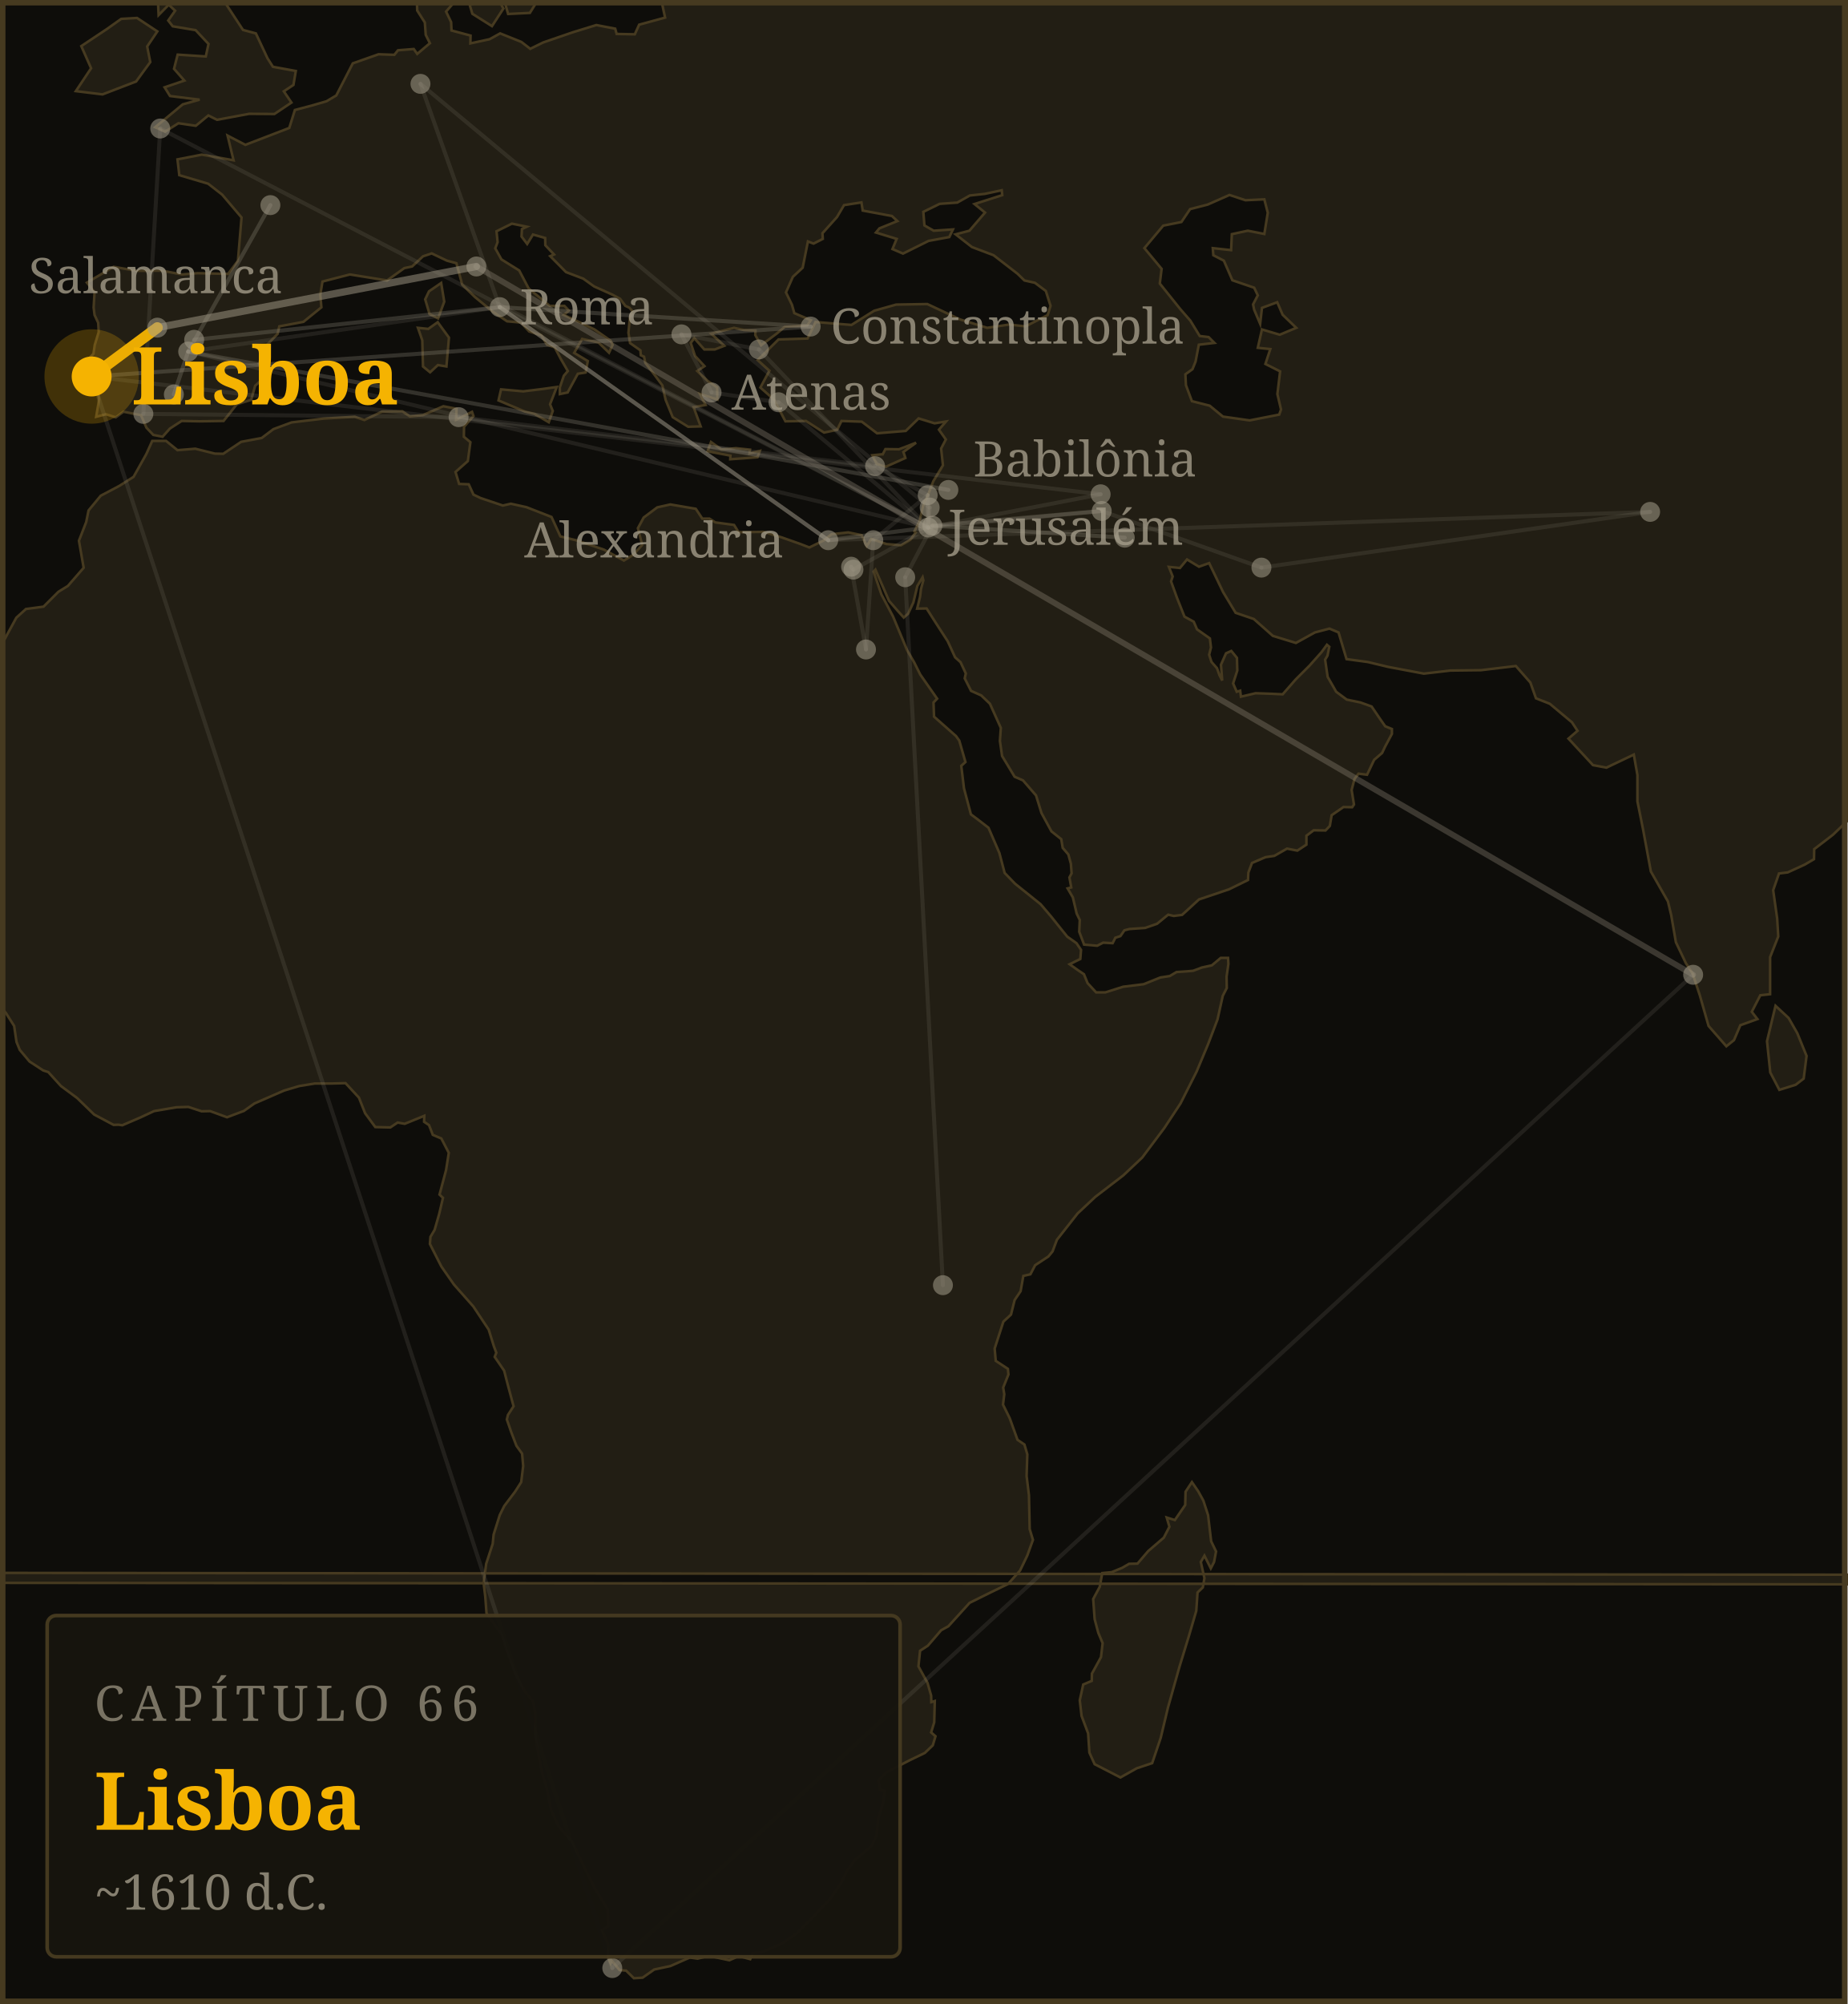
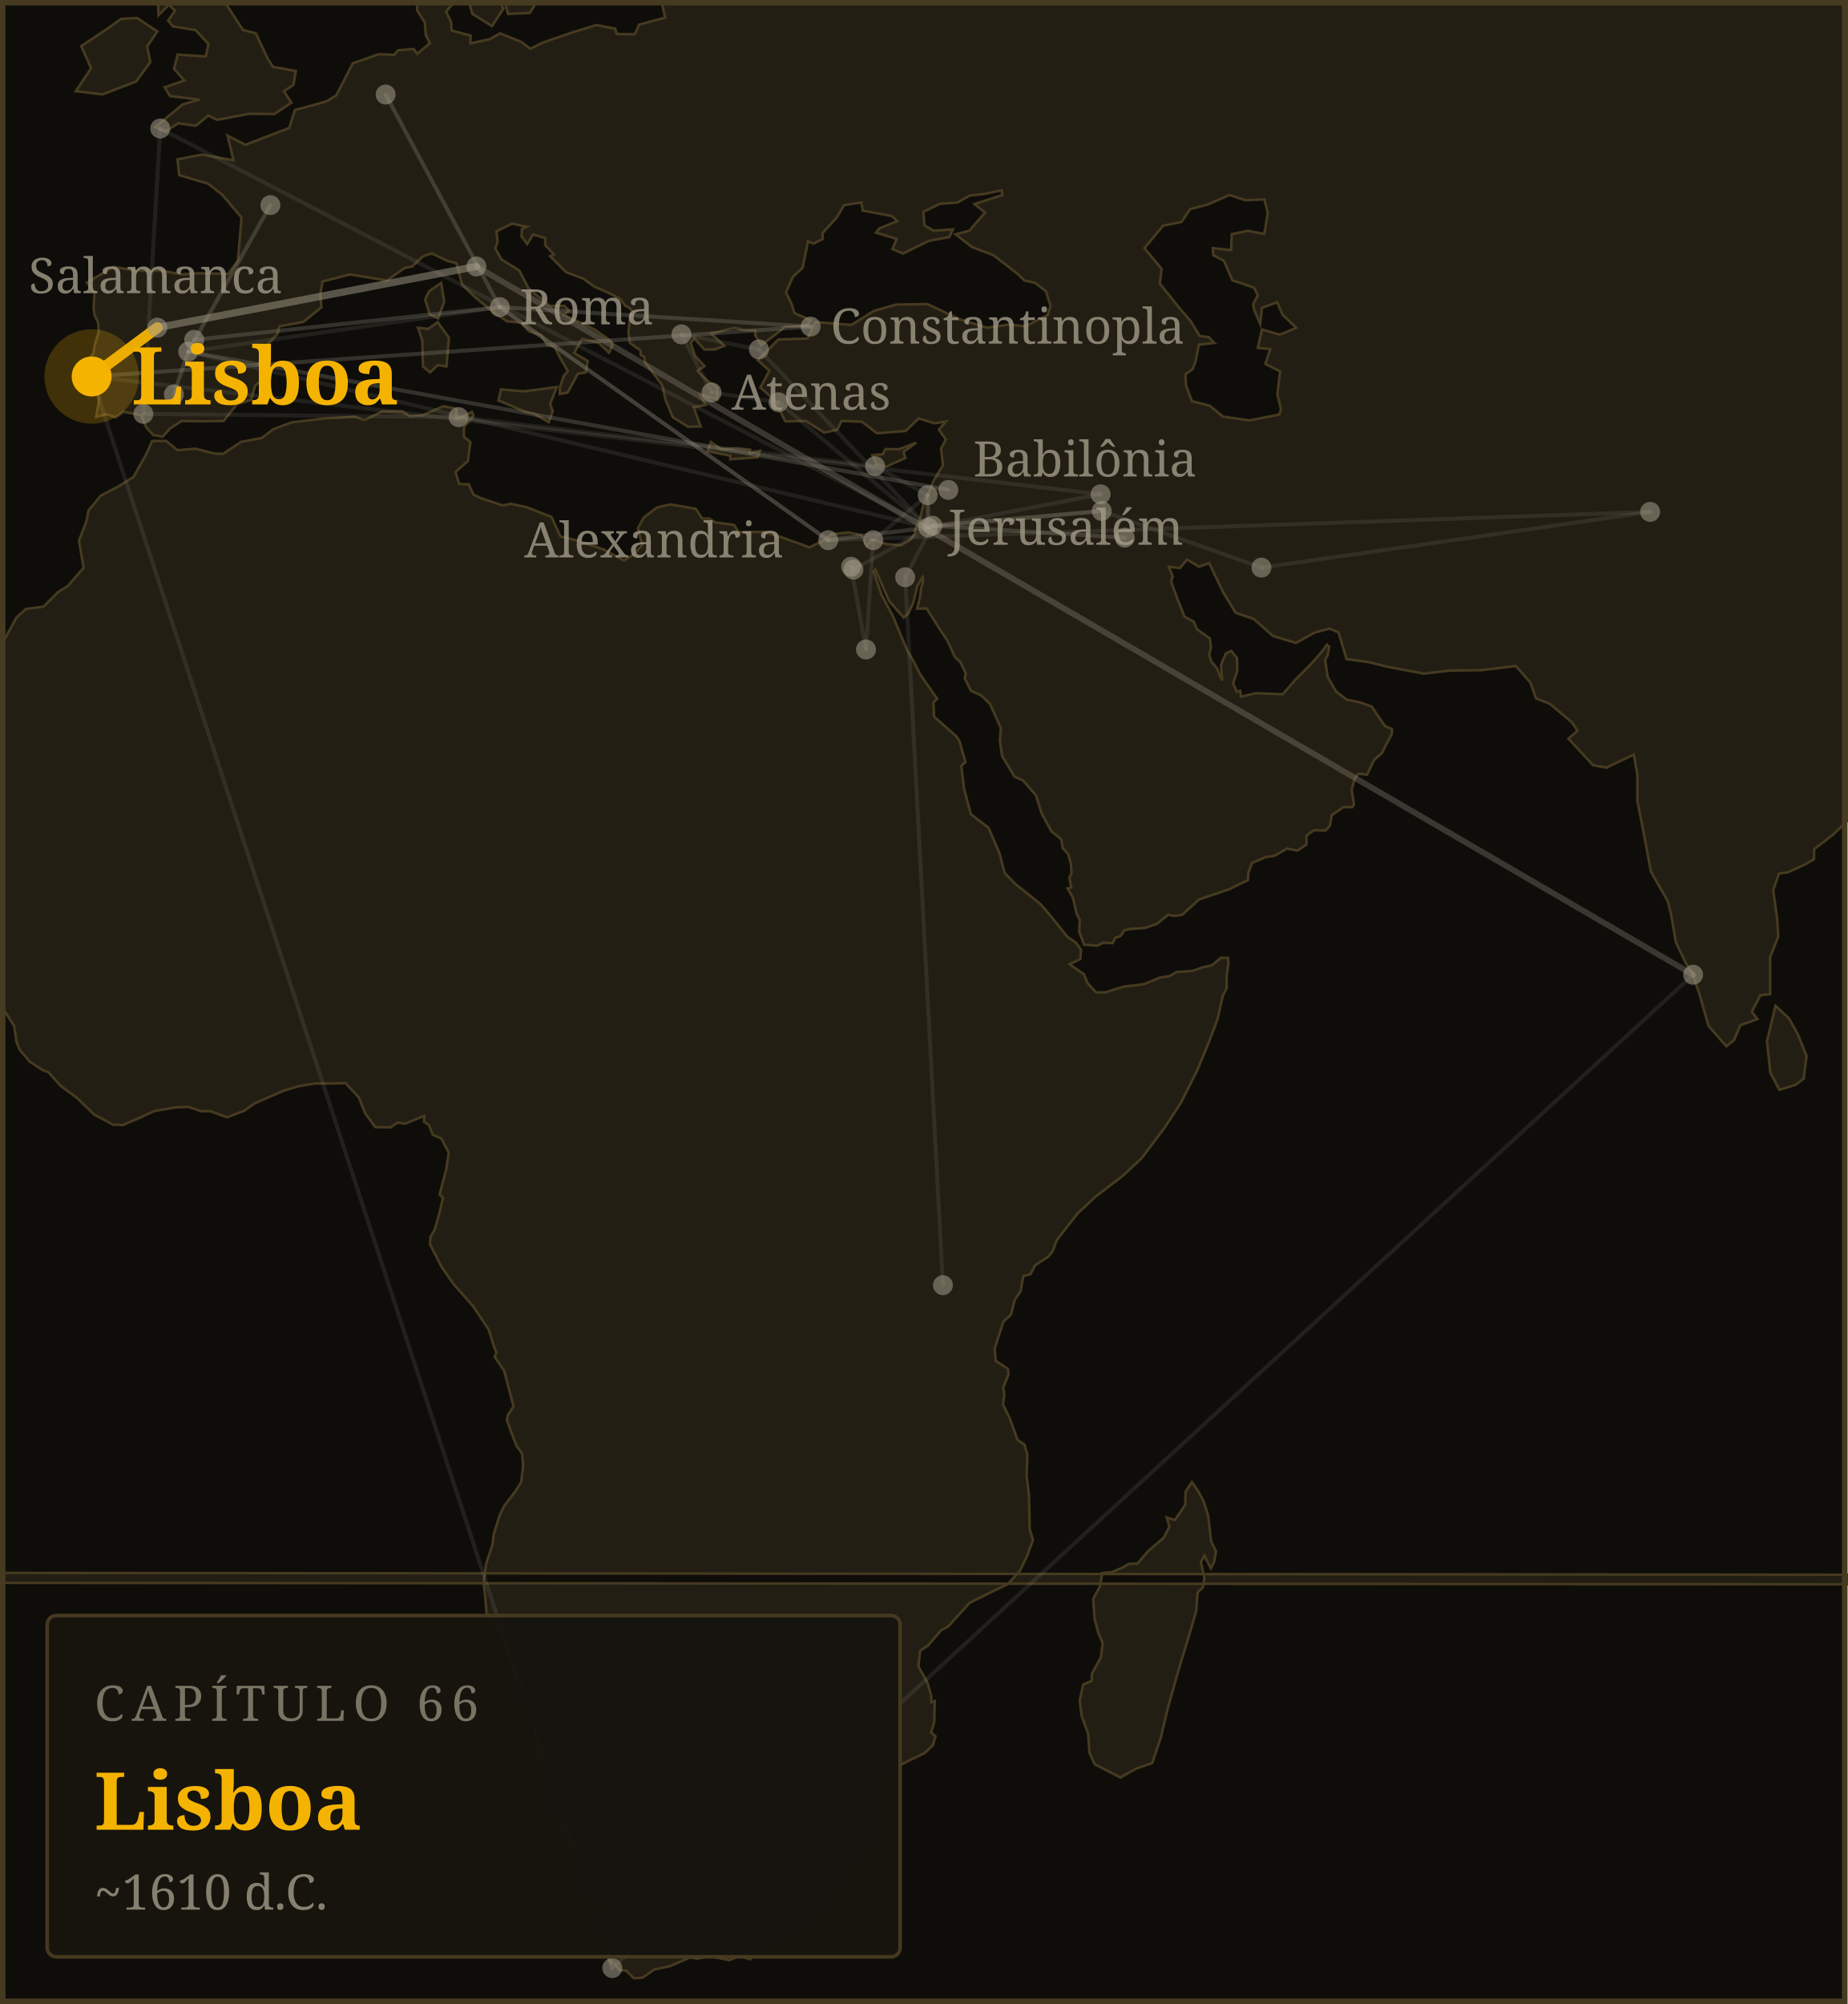
<svg xmlns="http://www.w3.org/2000/svg" viewBox="0 0 1018 1104" width="100%" role="img" aria-label="Mapa da caminhada da família até o capítulo 66">
  <rect width="1018" height="1104" fill="#0e0d0a" />
  <path d="M0.0 872.0L1018.4 872.8L1018.4 867.5L-0.0 866.5Z M665.7 834.7L667.4 849.1L670.1 854.7L669.0 860.5L667.2 864.0L663.7 857.0L661.7 860.5L663.7 869.4L662.8 874.5L659.9 877.3L659.2 887.4L655.1 901.4L650.0 918.0L643.6 940.7L639.6 957.4L634.9 971.3L626.5 974.1L617.4 979.2L611.4 976.1L603.2 971.9L600.3 965.5L599.6 954.9L596.0 945.3L595.0 936.7L596.9 928.0L601.6 926.0L601.7 922.0L606.7 912.9L607.6 905.2L605.2 899.5L603.2 892.0L602.4 880.9L606.0 874.2L607.4 866.6L612.6 866.1L618.4 863.7L622.2 861.5L626.8 861.4L632.7 854.5L641.3 847.1L644.4 841.1L642.9 836.0L647.4 837.4L653.1 829.1L653.3 821.8L656.8 816.5L660.3 821.6L663.1 826.7L665.7 834.7Z M989.5 597.6L980.5 600.4L975.5 590.8L973.7 573.6L978.4 554.1L985.6 560.8L990.4 569.2L995.5 581.7L993.9 594.2L989.5 597.6Z M504.8 243.9L497.8 249.0L498.6 251.3L498.9 252.3L488.2 257.1L483.1 255.6L480.7 250.8L485.7 250.3L486.4 250.3L487.9 247.4L495.4 247.5L504.8 243.9Z M391.8 243.5L397.5 247.6L405.6 246.9L413.3 247.7L413.0 249.8L418.7 248.4L417.4 251.9L402.4 253.0L402.5 251.0L389.9 248.6L391.8 243.5Z M306.8 213.2L303.1 222.7L304.6 226.4L302.4 232.6L294.5 228.0L289.2 226.7L274.7 220.6L276.1 214.5L288.3 215.6L298.9 214.3L306.8 213.2Z M241.2 177.5L247.4 186.0L246.0 201.9L241.3 201.1L237.0 205.1L233.1 201.9L232.7 187.5L230.3 180.6L236.0 181.2L241.2 177.5Z M244.8 166.2L241.4 175.4L236.7 173.0L234.3 164.9L236.4 160.5L243.1 155.9L244.8 166.2Z M75.0 44.9L56.5 52.0L41.8 50.2L50.2 37.6L44.8 25.4L58.9 16.0L66.8 10.4L75.5 9.9L86.7 17.3L81.1 25.6L82.8 34.2L75.0 44.9Z M277.4 4.7L271.1 14.4L260.3 7.6L258.8 2.6L268.9 0.0L274.8 0.0L277.4 4.7Z M113.4 0.0L113.1 0.3L123.8 1.1L133.9 16.5L141.0 18.4L147.4 32.1L150.4 36.8L163.0 39.1L161.7 46.8L156.4 50.3L160.6 56.5L151.2 62.8L137.3 62.7L119.6 66.0L114.8 63.6L107.9 69.3L98.3 67.9L91.0 72.5L85.5 70.1L100.7 57.5L110.0 54.9L93.7 52.9L90.7 48.1L101.6 44.4L95.9 37.9L97.9 30.1L113.4 31.1L114.9 24.2L107.8 16.6L95.2 14.5L92.7 11.3L96.5 5.9L93.0 2.6L87.4 8.3L87.0 0.0Z M1018.4 0.0L1018.4 451.6L1017.8 452.4L1010.0 459.9L999.7 467.8L999.6 473.3L994.5 476.3L985.1 480.6L980.3 481.2L977.1 490.4L979.3 506.0L979.9 515.9L975.4 527.3L975.4 547.7L970.0 548.3L965.3 557.4L968.4 561.4L959.0 564.8L955.5 573.0L951.3 576.4L941.5 565.2L936.7 548.4L932.7 536.3L929.0 530.6L923.5 519.1L920.9 504.1L919.1 496.6L909.7 480.1L905.4 456.9L902.3 441.5L902.3 427.0L900.3 415.7L885.2 422.9L877.8 421.5L864.3 406.9L869.3 402.6L866.2 397.9L854.0 387.7L846.4 384.7L843.3 376.0L835.3 366.9L816.1 369.2L799.2 369.4L784.6 371.1L765.0 367.4L753.7 364.7L742.0 363.1L737.6 348.4L732.6 346.3L724.6 348.4L714.1 354.2L701.4 350.3L690.9 341.0L680.9 337.6L674.0 326.2L666.3 310.2L660.7 312.2L654.1 308.2L650.2 312.9L644.1 312.3L646.2 317.6L645.3 320.3L648.6 329.4L652.7 339.7L657.8 342.5L659.6 346.7L666.7 351.7L667.3 356.7L666.3 360.7L667.6 364.7L670.6 368.1L672.0 372.0L673.5 374.9L672.8 366.2L675.6 359.9L678.5 358.6L681.6 362.4L681.8 369.4L679.5 376.5L681.5 381.1L683.4 380.5L683.8 383.8L691.9 381.9L700.5 382.2L706.8 382.5L713.9 374.4L721.6 366.7L728.2 359.3L731.2 355.2L732.5 356.3L731.5 361.2L730.2 363.4L731.6 372.9L736.3 381.1L742.1 385.4L749.7 387.0L755.8 389.2L760.5 396.1L763.3 400.1L767.0 401.6L767.0 404.3L763.2 411.4L761.6 414.8L757.2 418.6L753.3 426.8L748.6 426.2L746.4 429.1L744.8 435.2L746.1 443.2L745.1 444.7L740.3 444.6L733.8 449.1L732.8 455.0L730.4 457.5L723.9 457.4L719.9 460.4L719.9 465.3L714.9 468.6L709.2 467.5L702.2 471.5L697.4 472.2L689.9 475.4L687.9 480.7L687.7 484.8L677.3 489.9L660.7 495.5L651.4 504.0L646.8 504.6L643.7 503.9L637.6 508.9L631.0 511.2L622.3 511.8L619.6 512.5L617.4 515.7L614.6 516.6L613.1 519.6L607.9 519.3L604.6 521.0L597.4 520.4L594.7 513.3L595.0 506.8L593.3 503.3L591.2 494.4L588.3 489.4L590.3 488.9L589.3 483.4L590.5 481.1L590.1 475.8L588.7 470.7L585.6 467.1L584.8 462.3L579.4 458.0L573.9 447.9L570.9 438.2L563.7 429.9L559.1 427.9L552.2 416.5L551.0 408.2L551.5 401.0L545.5 387.7L540.7 383.1L535.1 380.6L531.6 373.7L532.2 371.0L529.3 364.8L526.3 362.1L522.2 353.2L515.9 343.5L510.6 335.2L505.4 335.3L507.0 328.7L507.5 324.5L508.8 319.7L508.4 318.0L505.5 322.8L503.3 331.9L500.4 338.1L498.0 340.2L494.5 336.3L489.9 331.0L482.4 313.8L481.4 314.9L485.7 327.5L492.1 339.6L499.9 358.3L503.7 364.8L507.1 371.6L516.4 384.9L514.4 387.0L514.7 394.8L526.8 405.5L528.6 408.0L532.0 419.8L529.7 421.9L531.2 434.3L535.0 448.6L539.0 451.6L544.7 456.0L550.7 469.9L553.6 480.9L559.3 486.8L573.4 498.1L579.2 504.9L584.8 511.9L588.1 516.0L593.2 519.6L595.7 523.3L595.3 528.3L589.4 531.2L593.9 534.4L597.3 536.7L599.3 541.6L604.0 546.7L609.1 546.7L618.9 543.6L630.2 542.2L639.4 538.5L644.6 537.7L648.3 535.5L654.2 535.1L657.5 534.8L662.3 533.0L667.8 531.8L672.7 527.7L676.7 527.7L676.9 531.0L675.9 538.0L676.0 544.3L673.8 548.6L670.9 561.6L665.8 575.0L659.4 590.3L650.5 607.9L641.6 621.4L629.4 637.7L619.0 647.5L603.5 659.4L593.8 668.5L582.4 683.0L580.0 689.4L577.7 692.2L570.4 697.0L567.8 702.0L563.9 702.9L562.4 711.3L559.1 716.2L557.1 724.2L552.9 728.1L548.1 742.9L548.7 749.7L555.4 754.1L555.7 757.2L552.8 764.4L553.4 768.1L552.7 773.8L556.4 781.3L560.7 793.2L564.5 795.8L566.1 801.2L565.7 813.1L567.0 823.7L567.4 842.4L569.2 848.3L566.1 856.9L562.1 865.2L555.5 872.6L546.0 877.2L534.3 883.0L522.6 895.9L518.6 898.1L511.3 906.6L507.0 909.4L506.1 918.0L511.1 927.1L513.1 934.1L513.2 937.7L515.1 937.1L514.8 948.8L513.1 954.4L515.5 956.5L514.0 961.5L509.6 965.7L501.1 969.8L488.6 976.3L484.0 980.7L484.9 985.8L487.6 986.6L486.7 992.9L484.1 1001.6L482.9 1011.6L480.2 1017.0L473.1 1023.1L471.0 1024.8L466.6 1030.9L463.7 1037.1L457.8 1045.7L446.1 1058.1L438.8 1065.3L430.9 1070.7L420.0 1075.4L414.8 1076.0L413.4 1079.3L407.1 1077.6L401.9 1079.9L390.7 1077.5L384.4 1079.0L380.1 1078.4L369.4 1083.1L360.5 1085.0L354.1 1089.5L349.3 1089.8L345.0 1085.6L341.4 1085.3L337.0 1080.0L336.5 1081.6L335.1 1078.4L335.2 1071.4L331.8 1063.3L335.1 1061.1L334.9 1051.9L328.0 1040.7L322.8 1030.5L322.8 1030.5L315.4 1014.9L307.6 1005.9L303.6 997.1L301.3 985.4L298.7 976.7L295.2 958.2L295.0 943.9L293.7 937.3L289.6 932.4L284.2 922.5L278.8 908.1L276.5 900.5L268.1 888.8L267.4 879.6L266.5 872.1L267.9 861.5L271.5 850.5L272.0 845.4L275.4 834.6L277.9 829.6L283.8 821.8L287.2 816.5L288.3 807.6L287.7 800.8L284.6 796.5L281.8 789.2L279.3 782.0L279.9 779.5L283.0 774.7L279.9 763.2L277.8 755.1L272.6 747.5L273.5 745.2L272.1 741.5L269.3 732.5L260.8 719.7L250.1 707.6L243.2 697.7L236.9 685.3L237.2 681.4L239.5 677.5L242.0 668.8L244.1 659.9L242.2 658.1L245.8 644.6L247.3 635.1L243.2 627.2L238.5 625.2L236.4 619.8L233.7 618.0L233.8 614.7L223.0 619.1L219.1 618.4L215.1 621.1L206.8 620.9L201.2 613.3L197.8 604.7L190.4 596.7L182.6 596.9L173.5 596.9L164.9 598.3L156.5 600.8L140.2 607.9L134.4 612.0L125.1 615.5L115.8 612.1L111.1 612.2L103.8 609.8L97.2 610.0L84.9 612.1L77.6 615.5L67.4 619.9L65.3 619.6L62.6 619.7L51.9 614.0L42.5 604.9L33.6 598.3L26.6 590.6L23.8 589.7L16.3 584.8L10.9 578.4L9.1 574.0L7.8 565.2L3.3 558.1L0.0 554.3L0.0 354.0L2.3 352.6L9.0 340.3L14.3 335.5L24.0 334.2L32.2 326.0L37.4 322.8L46.1 312.8L43.5 297.9L47.5 287.6L48.8 281.2L55.5 273.1L65.9 267.6L73.6 262.7L80.6 250.2L83.9 242.9L91.5 242.9L97.8 248.0L107.6 247.2L118.4 249.9L123.0 250.0L132.9 243.4L144.2 241.3L150.7 236.4L160.7 232.7L178.4 230.6L195.5 229.6L200.8 231.4L210.6 226.7L221.7 226.6L225.9 229.4L233.0 228.7L244.3 223.8L251.6 225.2L251.3 231.3L260.1 226.9L260.9 229.2L255.7 235.1L255.6 240.6L259.2 243.6L257.8 254.0L251.0 260.0L253.0 266.6L258.3 266.8L260.9 272.5L264.9 274.4L277.1 278.5L281.5 277.5L290.1 279.4L303.9 284.8L308.8 295.5L318.1 297.8L332.8 302.8L343.8 308.8L348.9 305.7L353.9 300.2L351.5 291.0L354.7 285.1L362.2 279.5L369.4 277.9L383.4 280.3L387.0 285.7L390.9 285.7L394.2 287.8L404.5 289.2L407.0 293.2L420.8 293.0L430.9 296.1L441.1 299.7L446.0 301.6L454.0 297.7L458.2 294.3L467.4 293.3L474.8 294.8L477.6 300.8L480.1 296.9L488.4 299.7L496.5 300.4L501.6 297.4L504.6 293.4L503.9 292.7L506.7 287.1L508.8 278.1L510.2 275.0L510.5 274.9L514.3 265.1L519.4 256.7L519.6 256.3L518.6 247.1L521.2 242.1L517.4 236.7L521.3 232.2L515.0 233.2L506.2 230.5L499.1 237.4L483.3 238.7L474.9 232.3L463.7 231.9L461.3 236.8L454.1 238.3L444.1 231.9L432.8 232.1L426.6 220.2L419.0 213.5L424.0 204.2L417.5 198.4L429.0 187.0L445.0 186.5L449.4 177.4L469.2 179.0L481.7 171.2L493.8 167.8L511.0 167.5L529.1 176.0L544.0 180.6L556.1 178.8L565.1 179.8L577.3 173.6L578.9 168.5L576.3 160.3L570.3 155.8L564.5 154.5L560.7 150.8L547.5 140.6L535.6 136.1L526.6 129.1L534.2 127.1L542.8 117.1L537.0 112.4L552.3 107.5L552.0 104.8L542.7 106.8L534.4 107.7L527.5 111.6L517.8 112.3L508.8 116.7L509.4 124.2L514.5 127.1L525.1 126.4L523.1 130.6L511.7 132.7L497.6 139.7L491.8 137.2L494.1 131.6L482.7 128.1L484.6 125.8L494.5 121.8L491.5 119.0L475.4 116.0L474.7 111.5L465.1 113.0L461.2 119.6L453.2 128.5L453.4 131.6L448.3 134.2L445.2 133.0L442.3 147.5L436.9 152.5L433.1 161.1L436.4 167.9L437.7 172.5L446.8 176.4L444.8 179.3L432.5 180.0L428.1 183.7L419.4 190.2L416.2 184.6L416.3 182.1L409.9 181.8L404.5 180.6L391.9 183.8L399.1 190.5L393.9 192.5L388.1 192.5L382.6 186.3L380.6 188.9L383.0 196.1L388.2 201.7L384.2 204.4L390.0 209.9L395.2 213.4L395.3 220.1L385.7 217.0L388.8 223.1L382.2 224.3L386.1 234.9L379.2 235.1L370.7 229.8L366.8 220.3L365.0 212.3L360.9 206.8L355.6 199.9L354.9 196.5L353.1 195.7L352.9 193.0L347.2 189.0L346.3 183.3L347.1 175.1L348.5 171.4L346.8 169.5L344.6 168.5L341.7 164.6L337.2 162.2L327.4 157.8L321.4 153.5L311.9 149.9L303.2 141.1L305.3 140.2L300.5 135.1L300.4 131.1L293.7 129.2L290.5 134.4L287.4 130.3L287.6 126.2L288.0 126.0L290.3 124.9L282.1 123.2L273.6 127.4L274.2 133.4L272.9 136.8L276.3 142.9L286.1 149.0L291.3 158.9L302.9 168.5L311.0 168.5L313.5 171.1L310.6 173.5L319.9 177.8L327.6 181.5L336.5 187.7L337.6 190.0L335.6 194.3L329.8 188.7L320.8 186.7L316.4 194.4L323.9 198.9L322.7 205.2L318.4 205.9L312.8 216.2L308.5 217.1L308.5 213.4L310.7 207.0L312.9 204.4L308.9 197.5L305.7 191.4L301.4 189.9L298.3 184.7L291.6 182.6L287.1 177.7L279.4 177.0L271.3 171.5L261.8 163.7L254.7 156.8L251.5 145.0L246.3 143.6L237.9 139.6L233.1 141.2L227.1 146.8L222.8 147.7L213.3 154.5L192.8 151.2L177.7 155.1L176.5 162.3L177.1 169.3L167.2 177.3L153.9 179.8L153.0 183.9L146.6 190.5L142.6 200.3L146.6 207.1L140.6 212.5L138.4 220.3L130.5 222.7L123.2 231.9L110.0 232.1L100.1 231.9L93.6 236.1L89.6 240.6L84.5 239.6L80.7 235.6L77.7 228.7L68.0 226.8L63.8 229.9L58.4 228.2L53.0 229.6L54.6 220.2L53.6 212.8L49.0 211.7L46.5 207.1L47.3 199.3L51.5 194.9L52.2 190.1L54.4 182.9L54.1 177.8L52.1 173.5L51.6 169.4L52.1 160.9L47.9 155.7L62.6 147.0L75.3 149.2L89.2 149.1L100.3 151.2L108.9 150.5L125.7 150.9L131.1 143.7L133.1 119.8L122.4 107.2L114.7 101.2L98.8 96.5L97.8 87.8L111.2 85.2L128.7 88.3L125.4 74.7L135.2 79.8L159.4 70.5L162.5 60.6L171.6 58.2L179.9 55.8L185.3 52.6L194.4 34.9L208.6 29.9L217.3 30.2L219.3 27.7L228.0 27.0L229.9 29.7L236.9 23.8L234.6 19.2L234.1 12.4L229.9 5.8L229.7 0.0L251.3 0.0L245.8 6.4L248.6 12.2L248.8 16.8L259.3 19.6L259.2 23.9L269.8 21.6L275.6 18.4L287.3 23.1L292.2 26.9L299.3 23.4L315.6 17.8L328.6 13.8L339.0 15.8L339.8 18.7L349.8 18.9L352.2 13.6L366.5 9.7L364.4 0.0L296.4 0.0L292.0 7.1L280.0 7.7L277.8 0.0Z M655.9 176.6L661.1 185.1L666.0 185.7L669.2 188.9L660.6 189.9L658.8 199.2L657.1 203.4L653.2 206.2L653.5 212.2L656.8 221.0L666.6 223.5L673.9 229.5L688.6 231.6L704.9 228.4L705.9 225.6L703.9 217.1L705.4 204.6L697.3 200.5L700.0 192.3L693.1 191.6L695.4 181.5L705.2 184.4L714.3 180.6L706.8 173.4L703.8 166.5L695.4 169.6L694.4 178.4L691.1 170.6L690.5 167.7L693.1 162.7L691.1 158.5L679.1 154.4L674.4 143.6L668.6 140.6L668.3 136.7L678.4 137.8L678.8 129.0L687.6 127.1L696.7 128.9L698.6 117.2L696.7 109.8L686.3 110.3L677.5 107.4L665.5 112.7L655.8 115.2L651.0 122.3L641.0 124.3L630.6 136.7L640.1 148.1L639.1 156.2L650.4 170.3L655.9 176.6Z" fill="#221e14" stroke="#463a20" stroke-width="1.4" />
  <path d="M519.6 708.0L498.8 318.0" fill="none" stroke="#a39b88" stroke-width="2.2" stroke-linecap="round" opacity="0.14" />
  <path d="M498.8 318.0L513.8 289.6" fill="none" stroke="#a39b88" stroke-width="2.2" stroke-linecap="round" opacity="0.14" />
  <path d="M513.8 289.6L619.8 296.2" fill="none" stroke="#a39b88" stroke-width="2.2" stroke-linecap="round" opacity="0.14" />
  <path d="M619.8 296.2L513.8 289.6" fill="none" stroke="#a39b88" stroke-width="2.2" stroke-linecap="round" opacity="0.14" />
  <path d="M513.8 289.6L607.1 281.5" fill="none" stroke="#a39b88" stroke-width="2.2" stroke-linecap="round" opacity="0.14" />
  <path d="M607.1 281.5L513.8 289.6" fill="none" stroke="#a39b88" stroke-width="2.2" stroke-linecap="round" opacity="0.14" />
  <path d="M513.8 289.6L470.3 313.8" fill="none" stroke="#a39b88" stroke-width="2.2" stroke-linecap="round" opacity="0.14" />
  <path d="M470.3 313.8L469.0 312.2" fill="none" stroke="#a39b88" stroke-width="2.2" stroke-linecap="round" opacity="0.14" />
  <path d="M469.0 312.2L477.2 357.8" fill="none" stroke="#a39b88" stroke-width="2.2" stroke-linecap="round" opacity="0.14" />
  <path d="M477.2 357.8L481.2 297.6" fill="none" stroke="#a39b88" stroke-width="2.2" stroke-linecap="round" opacity="0.14" />
  <path d="M481.2 297.6L511.2 272.8" fill="none" stroke="#a39b88" stroke-width="2.2" stroke-linecap="round" opacity="0.14" />
  <path d="M511.2 272.8L482.2 256.8" fill="none" stroke="#a39b88" stroke-width="2.2" stroke-linecap="round" opacity="0.14" />
  <path d="M482.2 256.8L252.7 229.8" fill="none" stroke="#a39b88" stroke-width="2.2" stroke-linecap="round" opacity="0.14" />
  <path d="M252.7 229.8L79.0 228.0" fill="none" stroke="#a39b88" stroke-width="2.2" stroke-linecap="round" opacity="0.14" />
  <path d="M79.0 228.0L88.3 70.8" fill="none" stroke="#a39b88" stroke-width="2.2" stroke-linecap="round" opacity="0.14" />
  <path d="M88.3 70.8L511.5 290.6" fill="none" stroke="#a39b88" stroke-width="2.2" stroke-linecap="round" opacity="0.14" />
  <path d="M511.5 290.6L511.2 272.8" fill="none" stroke="#a39b88" stroke-width="2.2" stroke-linecap="round" opacity="0.14" />
  <path d="M511.2 272.8L511.5 290.6" fill="none" stroke="#a39b88" stroke-width="2.2" stroke-linecap="round" opacity="0.14" />
  <path d="M511.5 290.6L429.0 221.6" fill="none" stroke="#a39b88" stroke-width="2.2" stroke-linecap="round" opacity="0.14" />
  <path d="M429.0 221.6L392.1 216.2" fill="none" stroke="#a39b88" stroke-width="2.2" stroke-linecap="round" opacity="0.14" />
  <path d="M392.1 216.2L375.5 184.2" fill="none" stroke="#a39b88" stroke-width="2.2" stroke-linecap="round" opacity="0.14" />
  <path d="M375.5 184.2L418.2 192.5" fill="none" stroke="#a39b88" stroke-width="2.2" stroke-linecap="round" opacity="0.14" />
  <path d="M418.2 192.5L511.5 290.6" fill="none" stroke="#a39b88" stroke-width="2.2" stroke-linecap="round" opacity="0.14" />
  <path d="M511.5 290.6L607.1 281.5" fill="none" stroke="#a39b88" stroke-width="2.2" stroke-linecap="round" opacity="0.14" />
  <path d="M607.1 281.5L695.1 312.7" fill="none" stroke="#a39b88" stroke-width="2.2" stroke-linecap="round" opacity="0.14" />
  <path d="M695.1 312.7L909.3 282.0" fill="none" stroke="#a39b88" stroke-width="2.2" stroke-linecap="round" opacity="0.14" />
  <path d="M909.3 282.0L456.4 297.6" fill="none" stroke="#a39b88" stroke-width="2.2" stroke-linecap="round" opacity="0.14" />
  <path d="M456.4 297.6L511.5 290.6" fill="none" stroke="#a39b88" stroke-width="2.2" stroke-linecap="round" opacity="0.14" />
  <path d="M511.5 290.6L456.4 297.6" fill="none" stroke="#a39b88" stroke-width="2.2" stroke-linecap="round" opacity="0.14" />
  <path d="M456.4 297.6L275.4 169.2" fill="none" stroke="#a39b88" stroke-width="2.2" stroke-linecap="round" opacity="0.14" />
-   <path d="M275.4 169.2L456.4 297.6" fill="none" stroke="#a39b88" stroke-width="2.2" stroke-linecap="round" opacity="0.14" />
-   <path d="M456.4 297.6L275.4 169.2" fill="none" stroke="#a39b88" stroke-width="2.2" stroke-linecap="round" opacity="0.14" />
-   <path d="M275.4 169.2L231.7 46.2" fill="none" stroke="#a39b88" stroke-width="2.2" stroke-linecap="round" opacity="0.14" />
-   <path d="M231.7 46.2L512.3 279.6" fill="none" stroke="#a39b88" stroke-width="2.2" stroke-linecap="round" opacity="0.14" />
-   <path d="M512.3 279.6L511.5 290.6" fill="none" stroke="#a39b88" stroke-width="2.2" stroke-linecap="round" opacity="0.14" />
-   <path d="M511.5 290.6L275.4 169.2" fill="none" stroke="#a39b88" stroke-width="2.2" stroke-linecap="round" opacity="0.14" />
+   <path d="M275.4 169.2L212.5 52.1" fill="none" stroke="#a39b88" stroke-width="2.2" stroke-linecap="round" opacity="0.14" />
+   <path d="M212.5 52.1L275.4 169.2" fill="none" stroke="#a39b88" stroke-width="2.2" stroke-linecap="round" opacity="0.14" />
  <path d="M275.4 169.2L456.4 297.6" fill="none" stroke="#a39b88" stroke-width="2.2" stroke-linecap="round" opacity="0.14" />
  <path d="M456.4 297.6L275.4 169.2" fill="none" stroke="#a39b88" stroke-width="2.2" stroke-linecap="round" opacity="0.14" />
  <path d="M275.4 169.2L446.7 179.9" fill="none" stroke="#a39b88" stroke-width="2.2" stroke-linecap="round" opacity="0.14" />
  <path d="M446.7 179.9L275.4 169.2" fill="none" stroke="#a39b88" stroke-width="2.2" stroke-linecap="round" opacity="0.14" />
  <path d="M275.4 169.2L107.0 187.2" fill="none" stroke="#a39b88" stroke-width="2.2" stroke-linecap="round" opacity="0.14" />
  <path d="M107.0 187.2L275.4 169.2" fill="none" stroke="#a39b88" stroke-width="2.2" stroke-linecap="round" opacity="0.14" />
  <path d="M275.4 169.2L103.7 193.7" fill="none" stroke="#a39b88" stroke-width="2.2" stroke-linecap="round" opacity="0.14" />
  <path d="M103.7 193.7L522.6 269.9" fill="none" stroke="#a39b88" stroke-width="2.2" stroke-linecap="round" opacity="0.14" />
  <path d="M522.6 269.9L103.7 193.7" fill="none" stroke="#a39b88" stroke-width="2.2" stroke-linecap="round" opacity="0.14" />
  <path d="M103.7 193.7L149.0 113.0" fill="none" stroke="#a39b88" stroke-width="2.2" stroke-linecap="round" opacity="0.14" />
  <path d="M149.0 113.0L103.7 193.7" fill="none" stroke="#a39b88" stroke-width="2.2" stroke-linecap="round" opacity="0.14" />
  <path d="M103.7 193.7L95.8 217.3" fill="none" stroke="#a39b88" stroke-width="2.2" stroke-linecap="round" opacity="0.14" />
  <path d="M95.8 217.3L103.7 193.7" fill="none" stroke="#a39b88" stroke-width="2.2" stroke-linecap="round" opacity="0.14" />
  <path d="M103.7 193.7L511.5 290.6" fill="none" stroke="#a39b88" stroke-width="2.2" stroke-linecap="round" opacity="0.14" />
  <path d="M511.5 290.6L606.5 272.3" fill="none" stroke="#a39b88" stroke-width="2.2" stroke-linecap="round" opacity="0.14" />
  <path d="M606.5 272.3L50.5 207.4" fill="none" stroke="#a39b88" stroke-width="2.2" stroke-linecap="round" opacity="0.14" />
  <path d="M50.5 207.4L446.7 179.9" fill="none" stroke="#a39b88" stroke-width="2.2" stroke-linecap="round" opacity="0.14" />
  <path d="M446.7 179.9L50.5 207.4" fill="none" stroke="#a39b88" stroke-width="2.2" stroke-linecap="round" opacity="0.14" />
  <path d="M50.5 207.4L337.4 1084.2" fill="none" stroke="#a39b88" stroke-width="2.2" stroke-linecap="round" opacity="0.14" />
  <path d="M337.4 1084.2L933.0 537.0" fill="none" stroke="#a39b88" stroke-width="2.2" stroke-linecap="round" opacity="0.14" />
  <path d="M933.0 537.0L262.5 146.8" fill="none" stroke="#a39b88" stroke-width="3.2" stroke-linecap="round" opacity="0.3" />
  <path d="M262.5 146.8L86.7 180.5" fill="none" stroke="#a39b88" stroke-width="4.0" stroke-linecap="round" opacity="0.5" />
  <path d="M86.7 180.5L50.5 207.4" fill="none" stroke="#f5b301" stroke-width="6.0" stroke-linecap="round" opacity="0.95" />
  <circle cx="50.5" cy="207.4" r="26" fill="#f5b301" opacity="0.22" />
  <circle cx="50.5" cy="207.4" r="11" fill="#f5b301" />
+   <circle cx="275.4" cy="169.2" r="5.5" fill="#a39b88" opacity="0.55" />
  <circle cx="511.5" cy="290.6" r="5.5" fill="#a39b88" opacity="0.55" />
-   <circle cx="275.4" cy="169.2" r="5.5" fill="#a39b88" opacity="0.55" />
  <circle cx="103.7" cy="193.7" r="5.5" fill="#a39b88" opacity="0.55" />
  <circle cx="456.4" cy="297.6" r="5.5" fill="#a39b88" opacity="0.55" />
+   <circle cx="513.8" cy="289.6" r="5.5" fill="#a39b88" opacity="0.55" />
  <circle cx="392.1" cy="216.2" r="5.5" fill="#a39b88" opacity="0.55" />
-   <circle cx="513.8" cy="289.6" r="5.5" fill="#a39b88" opacity="0.55" />
  <circle cx="446.7" cy="179.9" r="5.5" fill="#a39b88" opacity="0.55" />
  <circle cx="607.1" cy="281.5" r="5.5" fill="#a39b88" opacity="0.55" />
  <circle cx="511.2" cy="272.8" r="5.5" fill="#a39b88" opacity="0.55" />
  <circle cx="86.7" cy="180.5" r="5.5" fill="#a39b88" opacity="0.55" />
  <circle cx="262.5" cy="146.8" r="5.5" fill="#a39b88" opacity="0.55" />
  <circle cx="933.0" cy="537.0" r="5.5" fill="#a39b88" opacity="0.55" />
  <circle cx="337.4" cy="1084.2" r="5.5" fill="#a39b88" opacity="0.55" />
  <circle cx="606.5" cy="272.3" r="5.5" fill="#a39b88" opacity="0.55" />
  <circle cx="95.8" cy="217.3" r="5.5" fill="#a39b88" opacity="0.55" />
  <circle cx="149.0" cy="113.0" r="5.5" fill="#a39b88" opacity="0.55" />
  <circle cx="522.6" cy="269.9" r="5.5" fill="#a39b88" opacity="0.55" />
  <circle cx="107.0" cy="187.2" r="5.5" fill="#a39b88" opacity="0.55" />
-   <circle cx="512.3" cy="279.6" r="5.5" fill="#a39b88" opacity="0.55" />
-   <circle cx="231.7" cy="46.2" r="5.5" fill="#a39b88" opacity="0.55" />
+   <circle cx="212.5" cy="52.1" r="5.5" fill="#a39b88" opacity="0.55" />
  <circle cx="909.3" cy="282.0" r="5.5" fill="#a39b88" opacity="0.55" />
  <circle cx="695.1" cy="312.7" r="5.5" fill="#a39b88" opacity="0.55" />
  <circle cx="418.2" cy="192.5" r="5.5" fill="#a39b88" opacity="0.55" />
  <circle cx="375.5" cy="184.2" r="5.5" fill="#a39b88" opacity="0.55" />
  <circle cx="429.0" cy="221.6" r="5.5" fill="#a39b88" opacity="0.55" />
  <circle cx="88.3" cy="70.8" r="5.5" fill="#a39b88" opacity="0.55" />
  <circle cx="79.0" cy="228.0" r="5.5" fill="#a39b88" opacity="0.55" />
  <circle cx="252.7" cy="229.8" r="5.5" fill="#a39b88" opacity="0.55" />
  <circle cx="482.2" cy="256.8" r="5.5" fill="#a39b88" opacity="0.55" />
  <circle cx="481.2" cy="297.6" r="5.5" fill="#a39b88" opacity="0.55" />
  <circle cx="477.2" cy="357.8" r="5.5" fill="#a39b88" opacity="0.55" />
  <circle cx="469.0" cy="312.2" r="5.5" fill="#a39b88" opacity="0.55" />
  <circle cx="470.3" cy="313.8" r="5.5" fill="#a39b88" opacity="0.55" />
  <circle cx="619.8" cy="296.2" r="5.5" fill="#a39b88" opacity="0.55" />
  <circle cx="498.8" cy="318.0" r="5.5" fill="#a39b88" opacity="0.55" />
  <circle cx="519.6" cy="708.0" r="5.5" fill="#a39b88" opacity="0.55" />
  <text x="72.5" y="222.8" font-family="Georgia,serif" font-size="44" font-weight="bold" fill="#f5b301">Lisboa</text>
+   <text x="286.4" y="178.7" font-family="Georgia,serif" font-size="27" fill="#a39b88" opacity="0.8">Roma</text>
  <text x="522.5" y="300.1" font-family="Georgia,serif" font-size="27" fill="#a39b88" opacity="0.8">Jerusalém</text>
-   <text x="286.4" y="178.7" font-family="Georgia,serif" font-size="27" fill="#a39b88" opacity="0.8">Roma</text>
  <text x="288.9" y="307.1" font-family="Georgia,serif" font-size="27" fill="#a39b88" opacity="0.8">Alexandria</text>
  <text x="403.1" y="225.7" font-family="Georgia,serif" font-size="27" fill="#a39b88" opacity="0.8">Atenas</text>
  <text x="457.7" y="189.3" font-family="Georgia,serif" font-size="27" fill="#a39b88" opacity="0.8">Constantinopla</text>
  <text x="536.3" y="262.5" font-family="Georgia,serif" font-size="27" fill="#a39b88" opacity="0.8">Babilônia</text>
  <text x="15.8" y="161.5" font-family="Georgia,serif" font-size="27" fill="#a39b88" opacity="0.8">Salamanca</text>
  <rect x="26" y="890" width="470" height="188" rx="5" fill="#16140e" stroke="#463a20" stroke-width="2" opacity="0.96" />
  <text x="52" y="948" font-family="Georgia,serif" font-size="27" letter-spacing="4" fill="#a39b88" opacity="0.7">CAPÍTULO 66</text>
  <text x="52" y="1008" font-family="Georgia,serif" font-size="44" font-weight="bold" fill="#f5b301">Lisboa</text>
  <text x="52" y="1052" font-family="Georgia,serif" font-size="27" fill="#a39b88" opacity="0.8">~1610 d.C.</text>
  <rect x="1.5" y="1.5" width="1015" height="1101" fill="none" stroke="#463a20" stroke-width="3" />
</svg>
